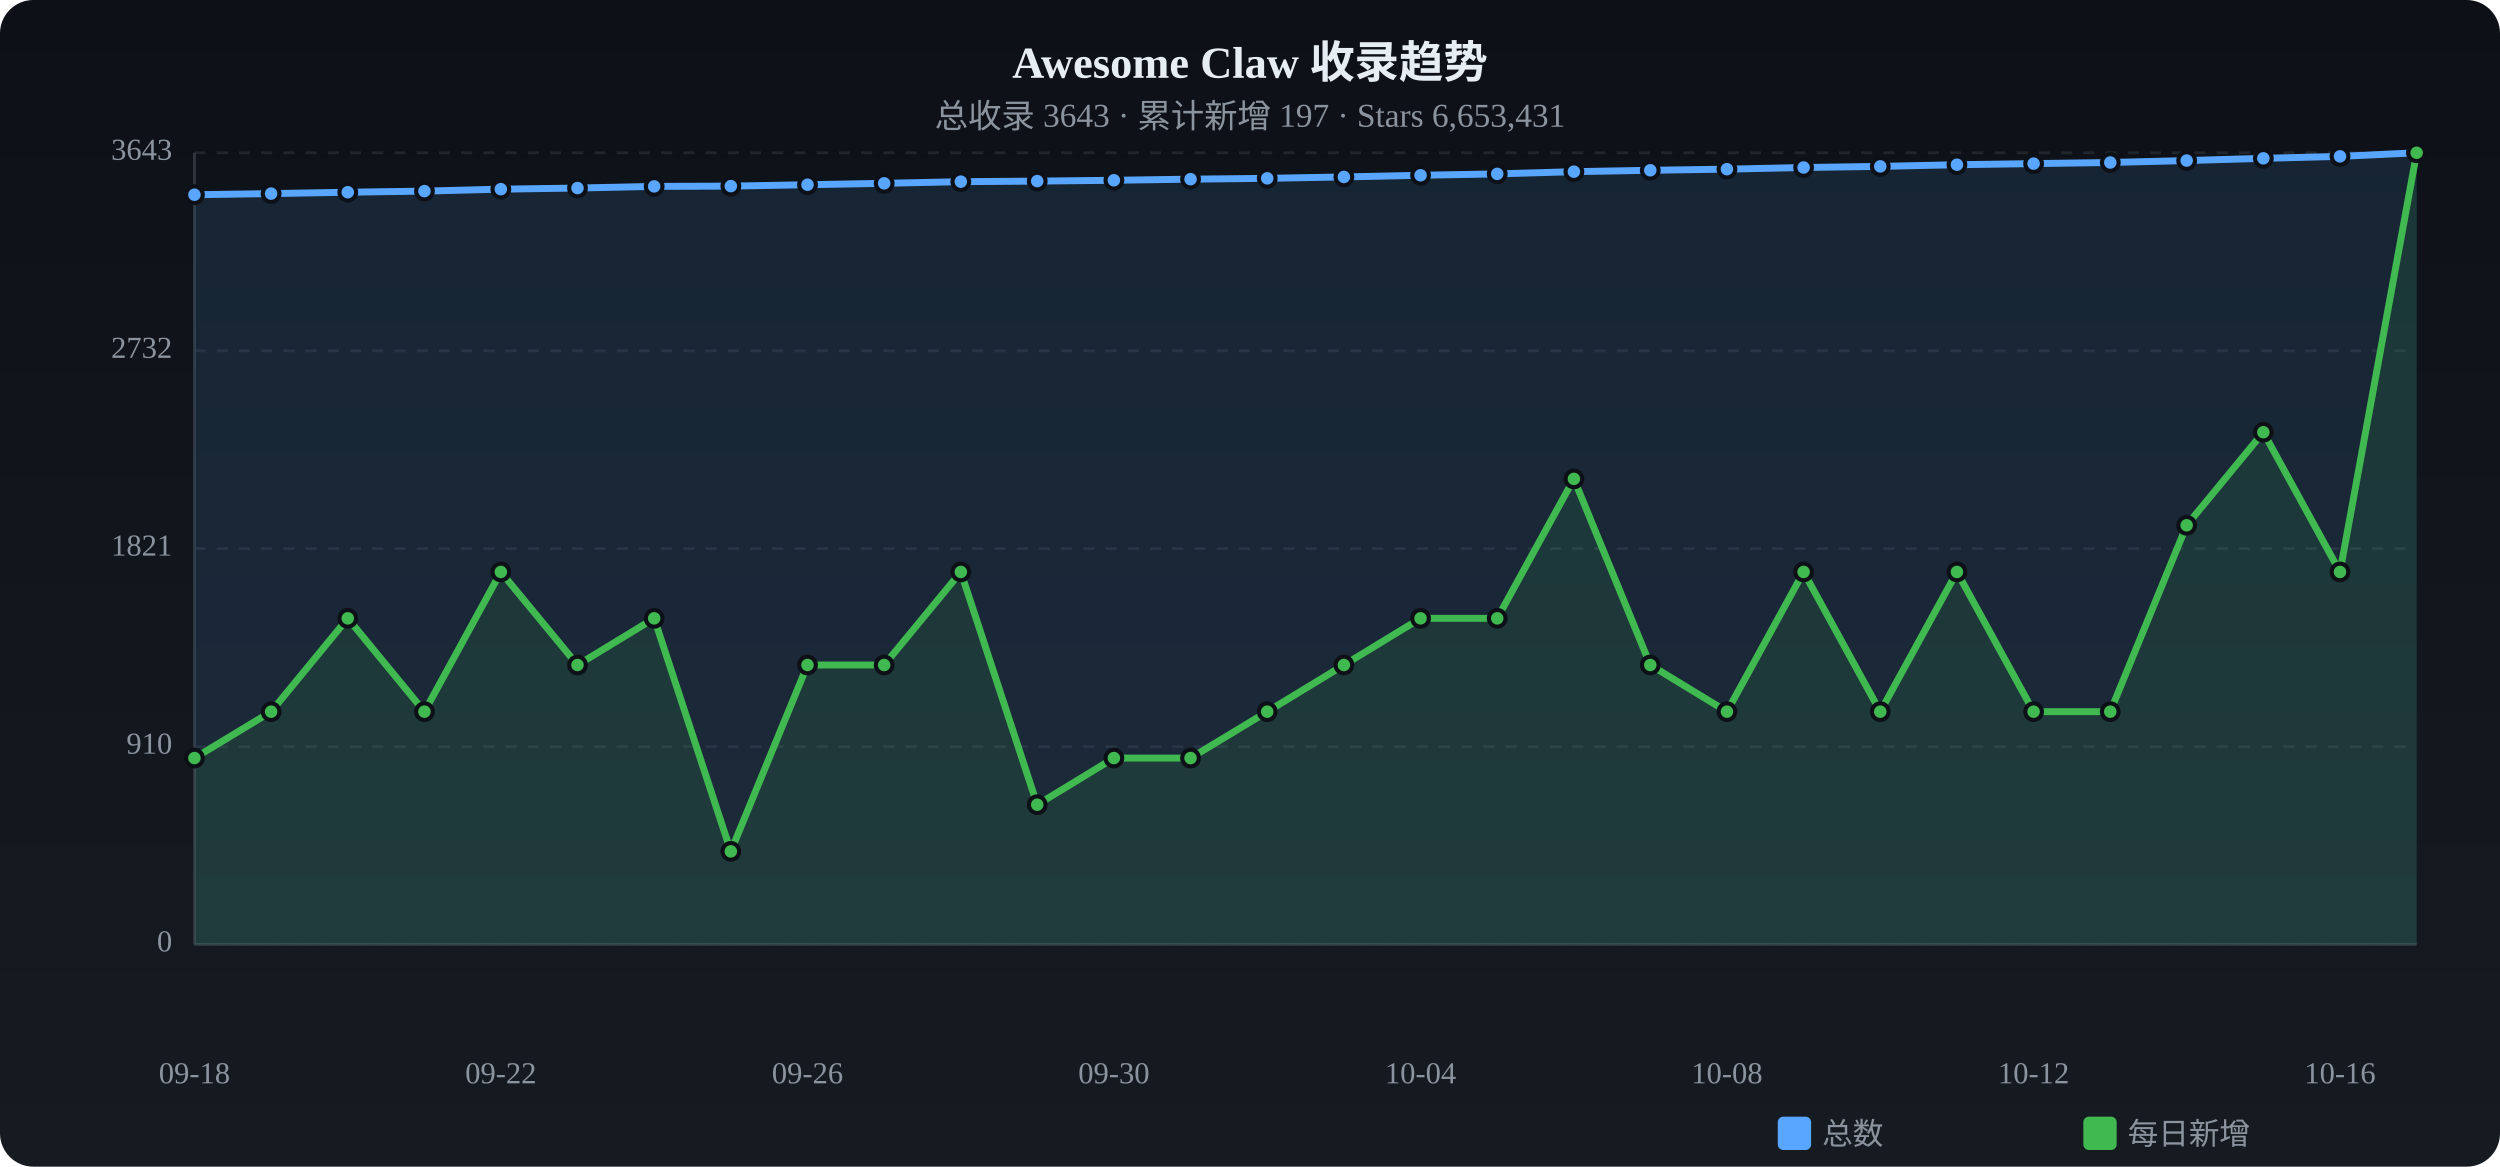
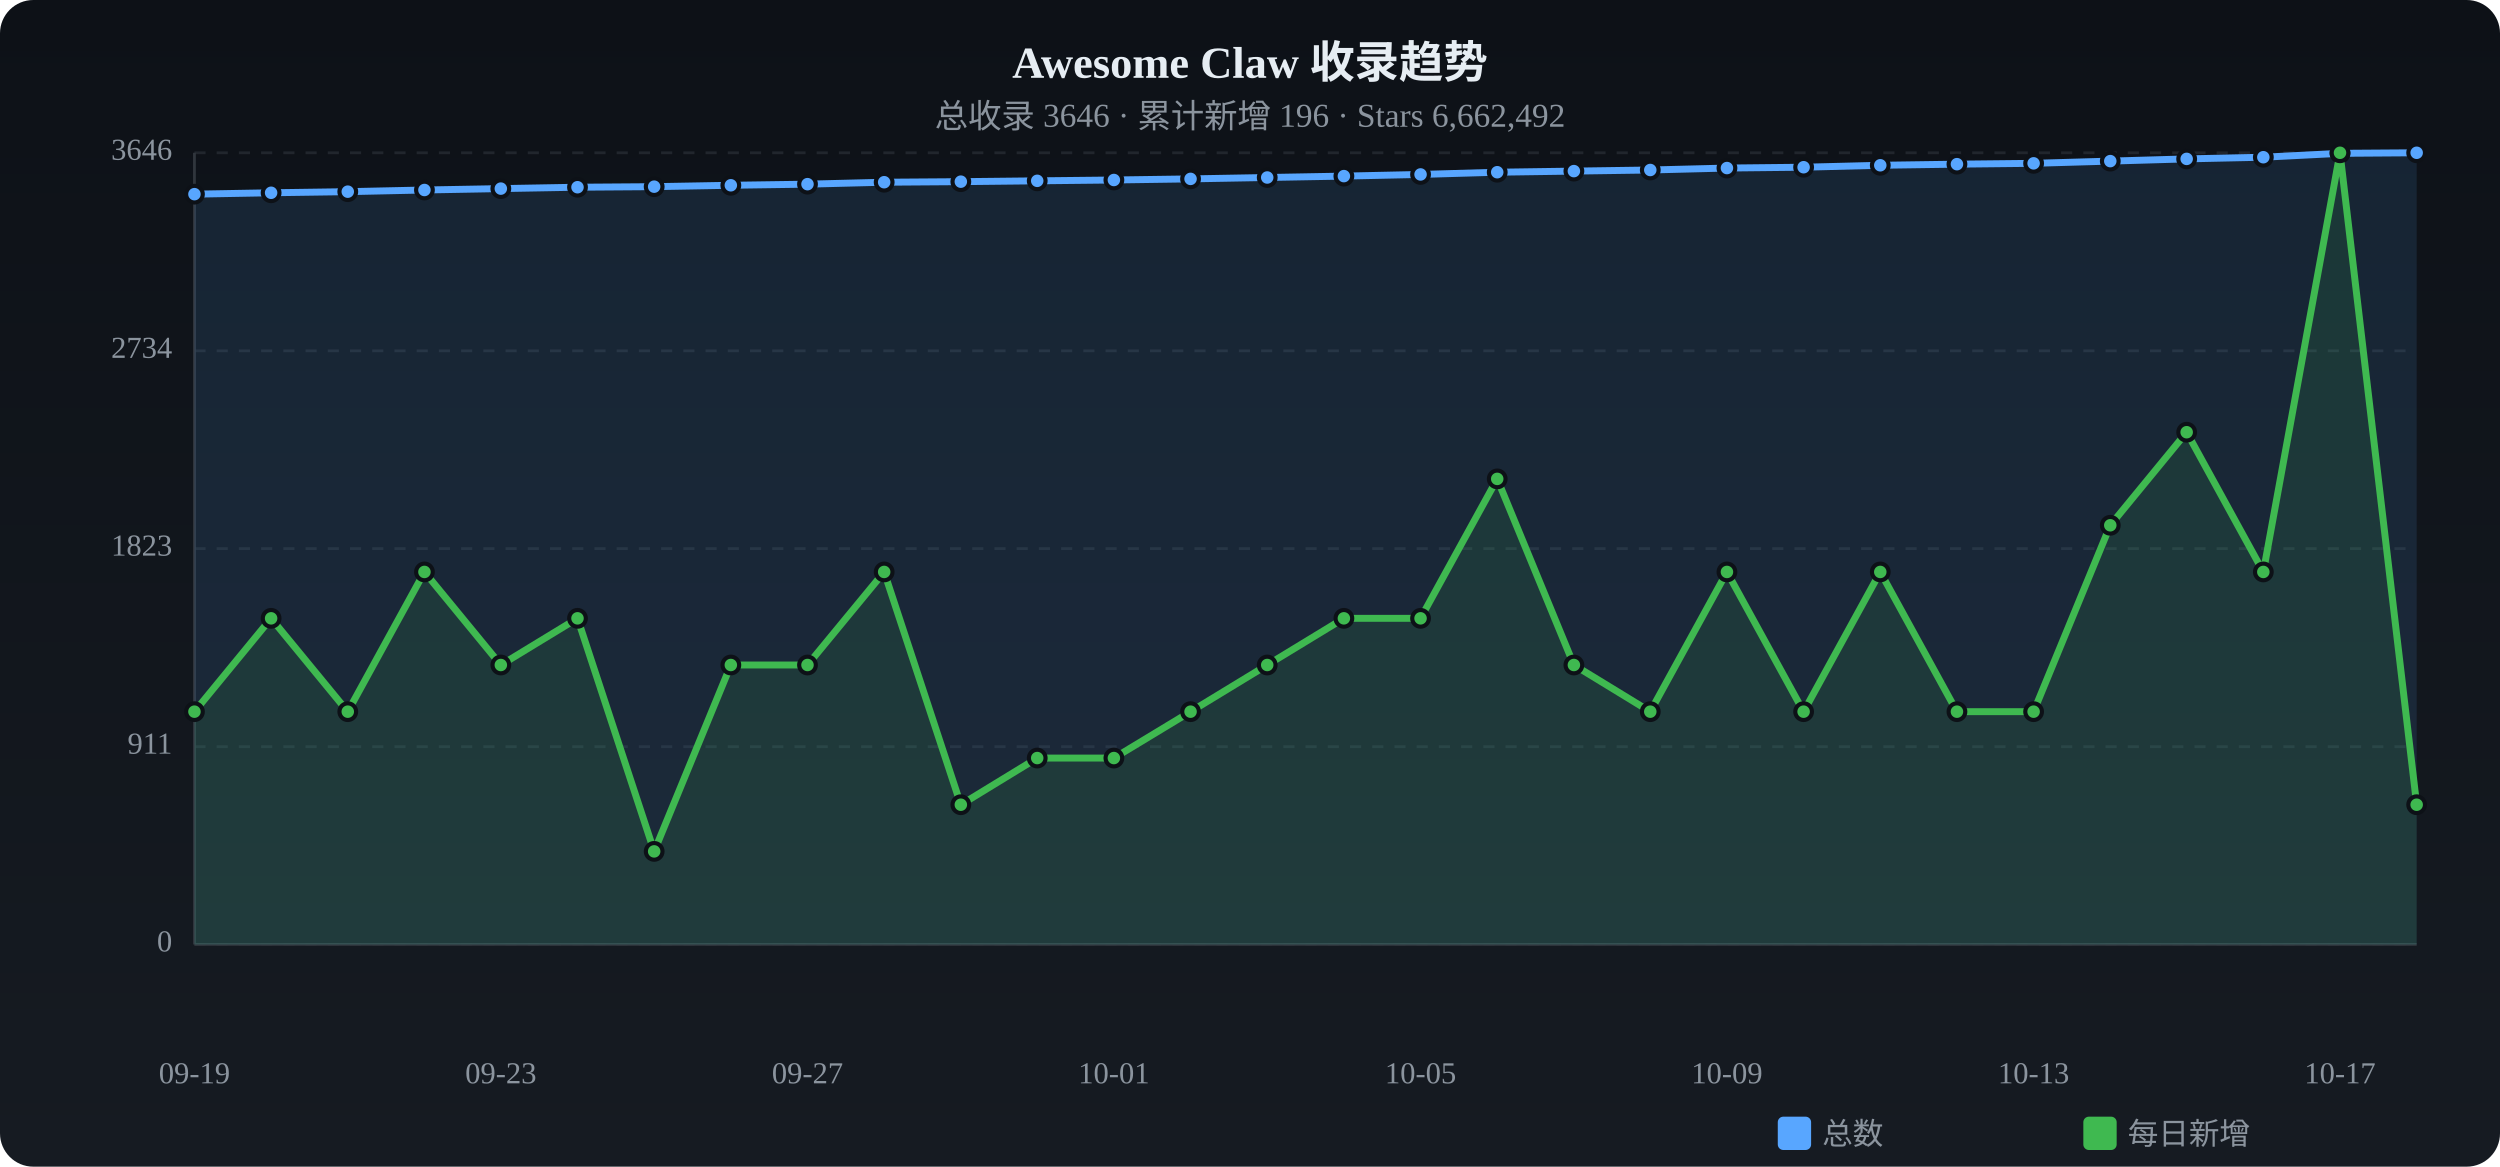
<svg xmlns="http://www.w3.org/2000/svg" viewBox="0 0 900 420" width="900" height="420">
  <defs>
    <linearGradient id="tbg" x1="0%" y1="0%" x2="0%" y2="100%">
      <stop offset="0%" stop-color="#0d1117" />
      <stop offset="100%" stop-color="#161b22" />
    </linearGradient>
  </defs>
  <rect width="900" height="420" rx="12" fill="url(#tbg)" />
  <text x="450.0" y="28" text-anchor="middle" fill="#e6edf3" font-size="16" font-weight="bold">Awesome Claw 收录趋势</text>
-   <text x="450.0" y="46" text-anchor="middle" fill="#8b949e" font-size="12">总收录 3643 · 累计新增 197 · Stars 6,653,431</text>
+   <text x="450.0" y="46" text-anchor="middle" fill="#8b949e" font-size="12">总收录 3646 · 累计新增 196 · Stars 6,662,492</text>
  <text x="62" y="340.0" text-anchor="end" fill="#8b949e" font-size="11" dominant-baseline="middle">0</text>
  <line x1="70" y1="340.0" x2="870" y2="340.0" stroke="#21262d" stroke-dasharray="4 4" />
-   <text x="62" y="268.8" text-anchor="end" fill="#8b949e" font-size="11" dominant-baseline="middle">910</text>
+   <text x="62" y="268.8" text-anchor="end" fill="#8b949e" font-size="11" dominant-baseline="middle">911</text>
  <line x1="70" y1="268.8" x2="870" y2="268.8" stroke="#21262d" stroke-dasharray="4 4" />
-   <text x="62" y="197.5" text-anchor="end" fill="#8b949e" font-size="11" dominant-baseline="middle">1821</text>
+   <text x="62" y="197.5" text-anchor="end" fill="#8b949e" font-size="11" dominant-baseline="middle">1823</text>
  <line x1="70" y1="197.5" x2="870" y2="197.5" stroke="#21262d" stroke-dasharray="4 4" />
-   <text x="62" y="126.3" text-anchor="end" fill="#8b949e" font-size="11" dominant-baseline="middle">2732</text>
+   <text x="62" y="126.3" text-anchor="end" fill="#8b949e" font-size="11" dominant-baseline="middle">2734</text>
  <line x1="70" y1="126.3" x2="870" y2="126.3" stroke="#21262d" stroke-dasharray="4 4" />
-   <text x="62" y="55.0" text-anchor="end" fill="#8b949e" font-size="11" dominant-baseline="middle">3643</text>
+   <text x="62" y="55.0" text-anchor="end" fill="#8b949e" font-size="11" dominant-baseline="middle">3646</text>
  <line x1="70" y1="55.0" x2="870" y2="55.0" stroke="#21262d" stroke-dasharray="4 4" />
  <line x1="70" y1="55" x2="70" y2="340" stroke="#30363d" />
  <line x1="70" y1="340" x2="870" y2="340" stroke="#30363d" />
-   <path d="M70.0,70.1 L97.6,69.7 L125.2,69.2 L152.8,68.8 L180.3,68.1 L207.9,67.7 L235.5,67.1 L263.1,67.0 L290.7,66.5 L318.3,66.0 L345.9,65.4 L373.4,65.2 L401.0,64.9 L428.6,64.5 L456.2,64.2 L483.8,63.7 L511.4,63.1 L539.0,62.6 L566.6,61.8 L594.1,61.3 L621.7,60.9 L649.3,60.3 L676.9,59.9 L704.5,59.3 L732.1,58.9 L759.7,58.5 L787.2,57.8 L814.8,57.0 L842.4,56.3 L870.0,55.0 L870.0,340 L70.0,340 Z" fill="#58a6ff" opacity="0.12" />
-   <polyline points="70.0,70.1 97.6,69.7 125.2,69.2 152.8,68.8 180.3,68.1 207.9,67.7 235.5,67.1 263.1,67.0 290.7,66.5 318.3,66.0 345.9,65.4 373.4,65.2 401.0,64.9 428.6,64.5 456.2,64.2 483.8,63.7 511.4,63.1 539.0,62.6 566.6,61.8 594.1,61.3 621.7,60.9 649.3,60.3 676.9,59.9 704.5,59.3 732.1,58.9 759.7,58.5 787.2,57.8 814.8,57.0 842.4,56.3 870.0,55.0" fill="none" stroke="#58a6ff" stroke-width="2.5" stroke-linecap="round" stroke-linejoin="round" />
-   <circle cx="70.0" cy="70.1" r="3" fill="#58a6ff" stroke="#0d1117" stroke-width="1.5" />
-   <circle cx="97.6" cy="69.7" r="3" fill="#58a6ff" stroke="#0d1117" stroke-width="1.5" />
-   <circle cx="125.2" cy="69.2" r="3" fill="#58a6ff" stroke="#0d1117" stroke-width="1.5" />
-   <circle cx="152.8" cy="68.8" r="3" fill="#58a6ff" stroke="#0d1117" stroke-width="1.5" />
-   <circle cx="180.3" cy="68.1" r="3" fill="#58a6ff" stroke="#0d1117" stroke-width="1.5" />
-   <circle cx="207.9" cy="67.7" r="3" fill="#58a6ff" stroke="#0d1117" stroke-width="1.5" />
-   <circle cx="235.5" cy="67.1" r="3" fill="#58a6ff" stroke="#0d1117" stroke-width="1.5" />
-   <circle cx="263.1" cy="67.0" r="3" fill="#58a6ff" stroke="#0d1117" stroke-width="1.5" />
-   <circle cx="290.7" cy="66.5" r="3" fill="#58a6ff" stroke="#0d1117" stroke-width="1.5" />
-   <circle cx="318.3" cy="66.0" r="3" fill="#58a6ff" stroke="#0d1117" stroke-width="1.5" />
+   <path d="M70.0,69.9 L97.6,69.4 L125.2,69.0 L152.8,68.4 L180.3,67.9 L207.9,67.4 L235.5,67.2 L263.1,66.7 L290.7,66.3 L318.3,65.6 L345.9,65.4 L373.4,65.1 L401.0,64.8 L428.6,64.4 L456.2,63.9 L483.8,63.4 L511.4,62.8 L539.0,62.0 L566.6,61.6 L594.1,61.2 L621.7,60.5 L649.3,60.2 L676.9,59.5 L704.5,59.1 L732.1,58.8 L759.7,58.0 L787.2,57.2 L814.8,56.6 L842.4,55.2 L870.0,55.0 L870.0,340 L70.0,340 Z" fill="#58a6ff" opacity="0.12" />
+   <polyline points="70.0,69.9 97.6,69.4 125.2,69.0 152.8,68.4 180.3,67.9 207.9,67.4 235.5,67.2 263.1,66.7 290.7,66.3 318.3,65.6 345.9,65.4 373.4,65.1 401.0,64.8 428.6,64.4 456.2,63.9 483.8,63.4 511.4,62.8 539.0,62.0 566.6,61.6 594.1,61.2 621.7,60.5 649.3,60.2 676.9,59.5 704.5,59.1 732.1,58.8 759.7,58.0 787.2,57.2 814.8,56.6 842.4,55.2 870.0,55.0" fill="none" stroke="#58a6ff" stroke-width="2.5" stroke-linecap="round" stroke-linejoin="round" />
+   <circle cx="70.0" cy="69.9" r="3" fill="#58a6ff" stroke="#0d1117" stroke-width="1.5" />
+   <circle cx="97.6" cy="69.4" r="3" fill="#58a6ff" stroke="#0d1117" stroke-width="1.5" />
+   <circle cx="125.2" cy="69.0" r="3" fill="#58a6ff" stroke="#0d1117" stroke-width="1.5" />
+   <circle cx="152.8" cy="68.4" r="3" fill="#58a6ff" stroke="#0d1117" stroke-width="1.5" />
+   <circle cx="180.3" cy="67.9" r="3" fill="#58a6ff" stroke="#0d1117" stroke-width="1.5" />
+   <circle cx="207.9" cy="67.4" r="3" fill="#58a6ff" stroke="#0d1117" stroke-width="1.5" />
+   <circle cx="235.5" cy="67.2" r="3" fill="#58a6ff" stroke="#0d1117" stroke-width="1.5" />
+   <circle cx="263.1" cy="66.7" r="3" fill="#58a6ff" stroke="#0d1117" stroke-width="1.5" />
+   <circle cx="290.7" cy="66.3" r="3" fill="#58a6ff" stroke="#0d1117" stroke-width="1.5" />
+   <circle cx="318.3" cy="65.6" r="3" fill="#58a6ff" stroke="#0d1117" stroke-width="1.5" />
  <circle cx="345.9" cy="65.4" r="3" fill="#58a6ff" stroke="#0d1117" stroke-width="1.5" />
-   <circle cx="373.4" cy="65.2" r="3" fill="#58a6ff" stroke="#0d1117" stroke-width="1.5" />
-   <circle cx="401.0" cy="64.9" r="3" fill="#58a6ff" stroke="#0d1117" stroke-width="1.5" />
-   <circle cx="428.6" cy="64.5" r="3" fill="#58a6ff" stroke="#0d1117" stroke-width="1.5" />
-   <circle cx="456.2" cy="64.2" r="3" fill="#58a6ff" stroke="#0d1117" stroke-width="1.5" />
-   <circle cx="483.8" cy="63.7" r="3" fill="#58a6ff" stroke="#0d1117" stroke-width="1.5" />
-   <circle cx="511.4" cy="63.1" r="3" fill="#58a6ff" stroke="#0d1117" stroke-width="1.5" />
-   <circle cx="539.0" cy="62.6" r="3" fill="#58a6ff" stroke="#0d1117" stroke-width="1.5" />
-   <circle cx="566.6" cy="61.8" r="3" fill="#58a6ff" stroke="#0d1117" stroke-width="1.5" />
-   <circle cx="594.1" cy="61.3" r="3" fill="#58a6ff" stroke="#0d1117" stroke-width="1.5" />
-   <circle cx="621.7" cy="60.9" r="3" fill="#58a6ff" stroke="#0d1117" stroke-width="1.5" />
-   <circle cx="649.3" cy="60.3" r="3" fill="#58a6ff" stroke="#0d1117" stroke-width="1.5" />
-   <circle cx="676.9" cy="59.9" r="3" fill="#58a6ff" stroke="#0d1117" stroke-width="1.5" />
-   <circle cx="704.5" cy="59.3" r="3" fill="#58a6ff" stroke="#0d1117" stroke-width="1.5" />
-   <circle cx="732.1" cy="58.9" r="3" fill="#58a6ff" stroke="#0d1117" stroke-width="1.5" />
-   <circle cx="759.7" cy="58.5" r="3" fill="#58a6ff" stroke="#0d1117" stroke-width="1.5" />
-   <circle cx="787.2" cy="57.8" r="3" fill="#58a6ff" stroke="#0d1117" stroke-width="1.5" />
-   <circle cx="814.8" cy="57.0" r="3" fill="#58a6ff" stroke="#0d1117" stroke-width="1.5" />
-   <circle cx="842.4" cy="56.3" r="3" fill="#58a6ff" stroke="#0d1117" stroke-width="1.5" />
+   <circle cx="373.4" cy="65.1" r="3" fill="#58a6ff" stroke="#0d1117" stroke-width="1.5" />
+   <circle cx="401.0" cy="64.8" r="3" fill="#58a6ff" stroke="#0d1117" stroke-width="1.5" />
+   <circle cx="428.6" cy="64.4" r="3" fill="#58a6ff" stroke="#0d1117" stroke-width="1.5" />
+   <circle cx="456.2" cy="63.9" r="3" fill="#58a6ff" stroke="#0d1117" stroke-width="1.5" />
+   <circle cx="483.8" cy="63.4" r="3" fill="#58a6ff" stroke="#0d1117" stroke-width="1.5" />
+   <circle cx="511.4" cy="62.8" r="3" fill="#58a6ff" stroke="#0d1117" stroke-width="1.5" />
+   <circle cx="539.0" cy="62.0" r="3" fill="#58a6ff" stroke="#0d1117" stroke-width="1.5" />
+   <circle cx="566.6" cy="61.6" r="3" fill="#58a6ff" stroke="#0d1117" stroke-width="1.5" />
+   <circle cx="594.1" cy="61.2" r="3" fill="#58a6ff" stroke="#0d1117" stroke-width="1.5" />
+   <circle cx="621.7" cy="60.5" r="3" fill="#58a6ff" stroke="#0d1117" stroke-width="1.5" />
+   <circle cx="649.3" cy="60.2" r="3" fill="#58a6ff" stroke="#0d1117" stroke-width="1.5" />
+   <circle cx="676.9" cy="59.5" r="3" fill="#58a6ff" stroke="#0d1117" stroke-width="1.5" />
+   <circle cx="704.5" cy="59.1" r="3" fill="#58a6ff" stroke="#0d1117" stroke-width="1.5" />
+   <circle cx="732.1" cy="58.8" r="3" fill="#58a6ff" stroke="#0d1117" stroke-width="1.5" />
+   <circle cx="759.7" cy="58.0" r="3" fill="#58a6ff" stroke="#0d1117" stroke-width="1.5" />
+   <circle cx="787.2" cy="57.2" r="3" fill="#58a6ff" stroke="#0d1117" stroke-width="1.5" />
+   <circle cx="814.8" cy="56.6" r="3" fill="#58a6ff" stroke="#0d1117" stroke-width="1.5" />
+   <circle cx="842.4" cy="55.2" r="3" fill="#58a6ff" stroke="#0d1117" stroke-width="1.5" />
  <circle cx="870.0" cy="55.0" r="3" fill="#58a6ff" stroke="#0d1117" stroke-width="1.5" />
-   <path d="M70.0,272.9 L97.6,256.2 L125.2,222.6 L152.8,256.2 L180.3,205.9 L207.9,239.4 L235.5,222.6 L263.1,306.5 L290.7,239.4 L318.3,239.4 L345.9,205.9 L373.4,289.7 L401.0,272.9 L428.6,272.9 L456.2,256.2 L483.8,239.4 L511.4,222.6 L539.0,222.6 L566.6,172.4 L594.1,239.4 L621.7,256.2 L649.3,205.9 L676.9,256.2 L704.5,205.9 L732.1,256.2 L759.7,256.2 L787.2,189.1 L814.8,155.6 L842.4,205.9 L870.0,55.0 L870.0,340 L70.0,340 Z" fill="#3fb950" opacity="0.12" />
-   <polyline points="70.0,272.9 97.6,256.2 125.2,222.6 152.8,256.2 180.3,205.9 207.9,239.4 235.5,222.6 263.1,306.5 290.7,239.4 318.3,239.4 345.9,205.9 373.4,289.7 401.0,272.9 428.6,272.9 456.2,256.2 483.8,239.4 511.4,222.6 539.0,222.6 566.6,172.4 594.1,239.4 621.7,256.2 649.3,205.9 676.9,256.2 704.5,205.9 732.1,256.2 759.7,256.2 787.2,189.1 814.8,155.6 842.4,205.9 870.0,55.0" fill="none" stroke="#3fb950" stroke-width="2.5" stroke-linecap="round" stroke-linejoin="round" />
-   <circle cx="70.0" cy="272.9" r="3" fill="#3fb950" stroke="#0d1117" stroke-width="1.5" />
-   <circle cx="97.6" cy="256.2" r="3" fill="#3fb950" stroke="#0d1117" stroke-width="1.5" />
-   <circle cx="125.2" cy="222.6" r="3" fill="#3fb950" stroke="#0d1117" stroke-width="1.5" />
-   <circle cx="152.8" cy="256.2" r="3" fill="#3fb950" stroke="#0d1117" stroke-width="1.5" />
-   <circle cx="180.3" cy="205.9" r="3" fill="#3fb950" stroke="#0d1117" stroke-width="1.5" />
-   <circle cx="207.9" cy="239.4" r="3" fill="#3fb950" stroke="#0d1117" stroke-width="1.5" />
-   <circle cx="235.5" cy="222.6" r="3" fill="#3fb950" stroke="#0d1117" stroke-width="1.5" />
-   <circle cx="263.1" cy="306.5" r="3" fill="#3fb950" stroke="#0d1117" stroke-width="1.5" />
+   <path d="M70.0,256.2 L97.6,222.6 L125.2,256.2 L152.8,205.9 L180.3,239.4 L207.9,222.6 L235.5,306.5 L263.1,239.4 L290.7,239.4 L318.3,205.9 L345.9,289.7 L373.4,272.9 L401.0,272.9 L428.6,256.2 L456.2,239.4 L483.8,222.6 L511.4,222.6 L539.0,172.4 L566.6,239.4 L594.1,256.2 L621.7,205.9 L649.3,256.2 L676.9,205.9 L704.5,256.2 L732.1,256.2 L759.7,189.1 L787.2,155.6 L814.8,205.9 L842.4,55.0 L870.0,289.7 L870.0,340 L70.0,340 Z" fill="#3fb950" opacity="0.12" />
+   <polyline points="70.0,256.2 97.6,222.6 125.2,256.2 152.8,205.9 180.3,239.4 207.9,222.6 235.5,306.5 263.1,239.4 290.7,239.4 318.3,205.9 345.9,289.7 373.4,272.9 401.0,272.9 428.6,256.2 456.2,239.4 483.8,222.6 511.4,222.6 539.0,172.4 566.6,239.4 594.1,256.2 621.7,205.9 649.3,256.2 676.9,205.9 704.5,256.2 732.1,256.2 759.7,189.1 787.2,155.6 814.8,205.9 842.4,55.0 870.0,289.7" fill="none" stroke="#3fb950" stroke-width="2.5" stroke-linecap="round" stroke-linejoin="round" />
+   <circle cx="70.0" cy="256.2" r="3" fill="#3fb950" stroke="#0d1117" stroke-width="1.5" />
+   <circle cx="97.6" cy="222.6" r="3" fill="#3fb950" stroke="#0d1117" stroke-width="1.5" />
+   <circle cx="125.2" cy="256.2" r="3" fill="#3fb950" stroke="#0d1117" stroke-width="1.5" />
+   <circle cx="152.8" cy="205.9" r="3" fill="#3fb950" stroke="#0d1117" stroke-width="1.5" />
+   <circle cx="180.3" cy="239.4" r="3" fill="#3fb950" stroke="#0d1117" stroke-width="1.5" />
+   <circle cx="207.9" cy="222.6" r="3" fill="#3fb950" stroke="#0d1117" stroke-width="1.5" />
+   <circle cx="235.5" cy="306.5" r="3" fill="#3fb950" stroke="#0d1117" stroke-width="1.5" />
+   <circle cx="263.1" cy="239.4" r="3" fill="#3fb950" stroke="#0d1117" stroke-width="1.5" />
  <circle cx="290.7" cy="239.4" r="3" fill="#3fb950" stroke="#0d1117" stroke-width="1.5" />
-   <circle cx="318.3" cy="239.4" r="3" fill="#3fb950" stroke="#0d1117" stroke-width="1.5" />
-   <circle cx="345.9" cy="205.9" r="3" fill="#3fb950" stroke="#0d1117" stroke-width="1.5" />
-   <circle cx="373.4" cy="289.7" r="3" fill="#3fb950" stroke="#0d1117" stroke-width="1.5" />
+   <circle cx="318.3" cy="205.9" r="3" fill="#3fb950" stroke="#0d1117" stroke-width="1.5" />
+   <circle cx="345.9" cy="289.7" r="3" fill="#3fb950" stroke="#0d1117" stroke-width="1.5" />
+   <circle cx="373.4" cy="272.9" r="3" fill="#3fb950" stroke="#0d1117" stroke-width="1.5" />
  <circle cx="401.0" cy="272.9" r="3" fill="#3fb950" stroke="#0d1117" stroke-width="1.5" />
-   <circle cx="428.6" cy="272.9" r="3" fill="#3fb950" stroke="#0d1117" stroke-width="1.5" />
-   <circle cx="456.2" cy="256.2" r="3" fill="#3fb950" stroke="#0d1117" stroke-width="1.5" />
-   <circle cx="483.8" cy="239.4" r="3" fill="#3fb950" stroke="#0d1117" stroke-width="1.5" />
+   <circle cx="428.6" cy="256.2" r="3" fill="#3fb950" stroke="#0d1117" stroke-width="1.5" />
+   <circle cx="456.2" cy="239.4" r="3" fill="#3fb950" stroke="#0d1117" stroke-width="1.5" />
+   <circle cx="483.8" cy="222.6" r="3" fill="#3fb950" stroke="#0d1117" stroke-width="1.5" />
  <circle cx="511.4" cy="222.6" r="3" fill="#3fb950" stroke="#0d1117" stroke-width="1.5" />
-   <circle cx="539.0" cy="222.6" r="3" fill="#3fb950" stroke="#0d1117" stroke-width="1.5" />
-   <circle cx="566.6" cy="172.4" r="3" fill="#3fb950" stroke="#0d1117" stroke-width="1.5" />
-   <circle cx="594.1" cy="239.4" r="3" fill="#3fb950" stroke="#0d1117" stroke-width="1.5" />
-   <circle cx="621.7" cy="256.2" r="3" fill="#3fb950" stroke="#0d1117" stroke-width="1.5" />
-   <circle cx="649.3" cy="205.9" r="3" fill="#3fb950" stroke="#0d1117" stroke-width="1.5" />
-   <circle cx="676.9" cy="256.2" r="3" fill="#3fb950" stroke="#0d1117" stroke-width="1.5" />
-   <circle cx="704.5" cy="205.9" r="3" fill="#3fb950" stroke="#0d1117" stroke-width="1.5" />
+   <circle cx="539.0" cy="172.4" r="3" fill="#3fb950" stroke="#0d1117" stroke-width="1.5" />
+   <circle cx="566.6" cy="239.4" r="3" fill="#3fb950" stroke="#0d1117" stroke-width="1.5" />
+   <circle cx="594.1" cy="256.2" r="3" fill="#3fb950" stroke="#0d1117" stroke-width="1.5" />
+   <circle cx="621.7" cy="205.9" r="3" fill="#3fb950" stroke="#0d1117" stroke-width="1.5" />
+   <circle cx="649.3" cy="256.2" r="3" fill="#3fb950" stroke="#0d1117" stroke-width="1.5" />
+   <circle cx="676.9" cy="205.9" r="3" fill="#3fb950" stroke="#0d1117" stroke-width="1.5" />
+   <circle cx="704.5" cy="256.2" r="3" fill="#3fb950" stroke="#0d1117" stroke-width="1.5" />
  <circle cx="732.1" cy="256.2" r="3" fill="#3fb950" stroke="#0d1117" stroke-width="1.5" />
-   <circle cx="759.7" cy="256.2" r="3" fill="#3fb950" stroke="#0d1117" stroke-width="1.5" />
-   <circle cx="787.2" cy="189.1" r="3" fill="#3fb950" stroke="#0d1117" stroke-width="1.5" />
-   <circle cx="814.8" cy="155.6" r="3" fill="#3fb950" stroke="#0d1117" stroke-width="1.5" />
-   <circle cx="842.4" cy="205.9" r="3" fill="#3fb950" stroke="#0d1117" stroke-width="1.5" />
-   <circle cx="870.0" cy="55.0" r="3" fill="#3fb950" stroke="#0d1117" stroke-width="1.5" />
-   <text x="70.0" y="390" text-anchor="middle" fill="#8b949e" font-size="11">09-18</text>
-   <text x="180.3" y="390" text-anchor="middle" fill="#8b949e" font-size="11">09-22</text>
-   <text x="290.7" y="390" text-anchor="middle" fill="#8b949e" font-size="11">09-26</text>
-   <text x="401.0" y="390" text-anchor="middle" fill="#8b949e" font-size="11">09-30</text>
-   <text x="511.4" y="390" text-anchor="middle" fill="#8b949e" font-size="11">10-04</text>
-   <text x="621.7" y="390" text-anchor="middle" fill="#8b949e" font-size="11">10-08</text>
-   <text x="732.1" y="390" text-anchor="middle" fill="#8b949e" font-size="11">10-12</text>
-   <text x="842.4" y="390" text-anchor="middle" fill="#8b949e" font-size="11">10-16</text>
+   <circle cx="759.7" cy="189.1" r="3" fill="#3fb950" stroke="#0d1117" stroke-width="1.5" />
+   <circle cx="787.2" cy="155.6" r="3" fill="#3fb950" stroke="#0d1117" stroke-width="1.5" />
+   <circle cx="814.8" cy="205.9" r="3" fill="#3fb950" stroke="#0d1117" stroke-width="1.5" />
+   <circle cx="842.4" cy="55.0" r="3" fill="#3fb950" stroke="#0d1117" stroke-width="1.5" />
+   <circle cx="870.0" cy="289.7" r="3" fill="#3fb950" stroke="#0d1117" stroke-width="1.5" />
+   <text x="70.0" y="390" text-anchor="middle" fill="#8b949e" font-size="11">09-19</text>
+   <text x="180.3" y="390" text-anchor="middle" fill="#8b949e" font-size="11">09-23</text>
+   <text x="290.7" y="390" text-anchor="middle" fill="#8b949e" font-size="11">09-27</text>
+   <text x="401.0" y="390" text-anchor="middle" fill="#8b949e" font-size="11">10-01</text>
+   <text x="511.4" y="390" text-anchor="middle" fill="#8b949e" font-size="11">10-05</text>
+   <text x="621.7" y="390" text-anchor="middle" fill="#8b949e" font-size="11">10-09</text>
+   <text x="732.1" y="390" text-anchor="middle" fill="#8b949e" font-size="11">10-13</text>
+   <text x="842.4" y="390" text-anchor="middle" fill="#8b949e" font-size="11">10-17</text>
  <rect x="640" y="402" width="12" height="12" rx="2" fill="#58a6ff" />
  <text x="656" y="412" fill="#8b949e" font-size="11">总数</text>
  <rect x="750" y="402" width="12" height="12" rx="2" fill="#3fb950" />
  <text x="766" y="412" fill="#8b949e" font-size="11">每日新增</text>
</svg>
